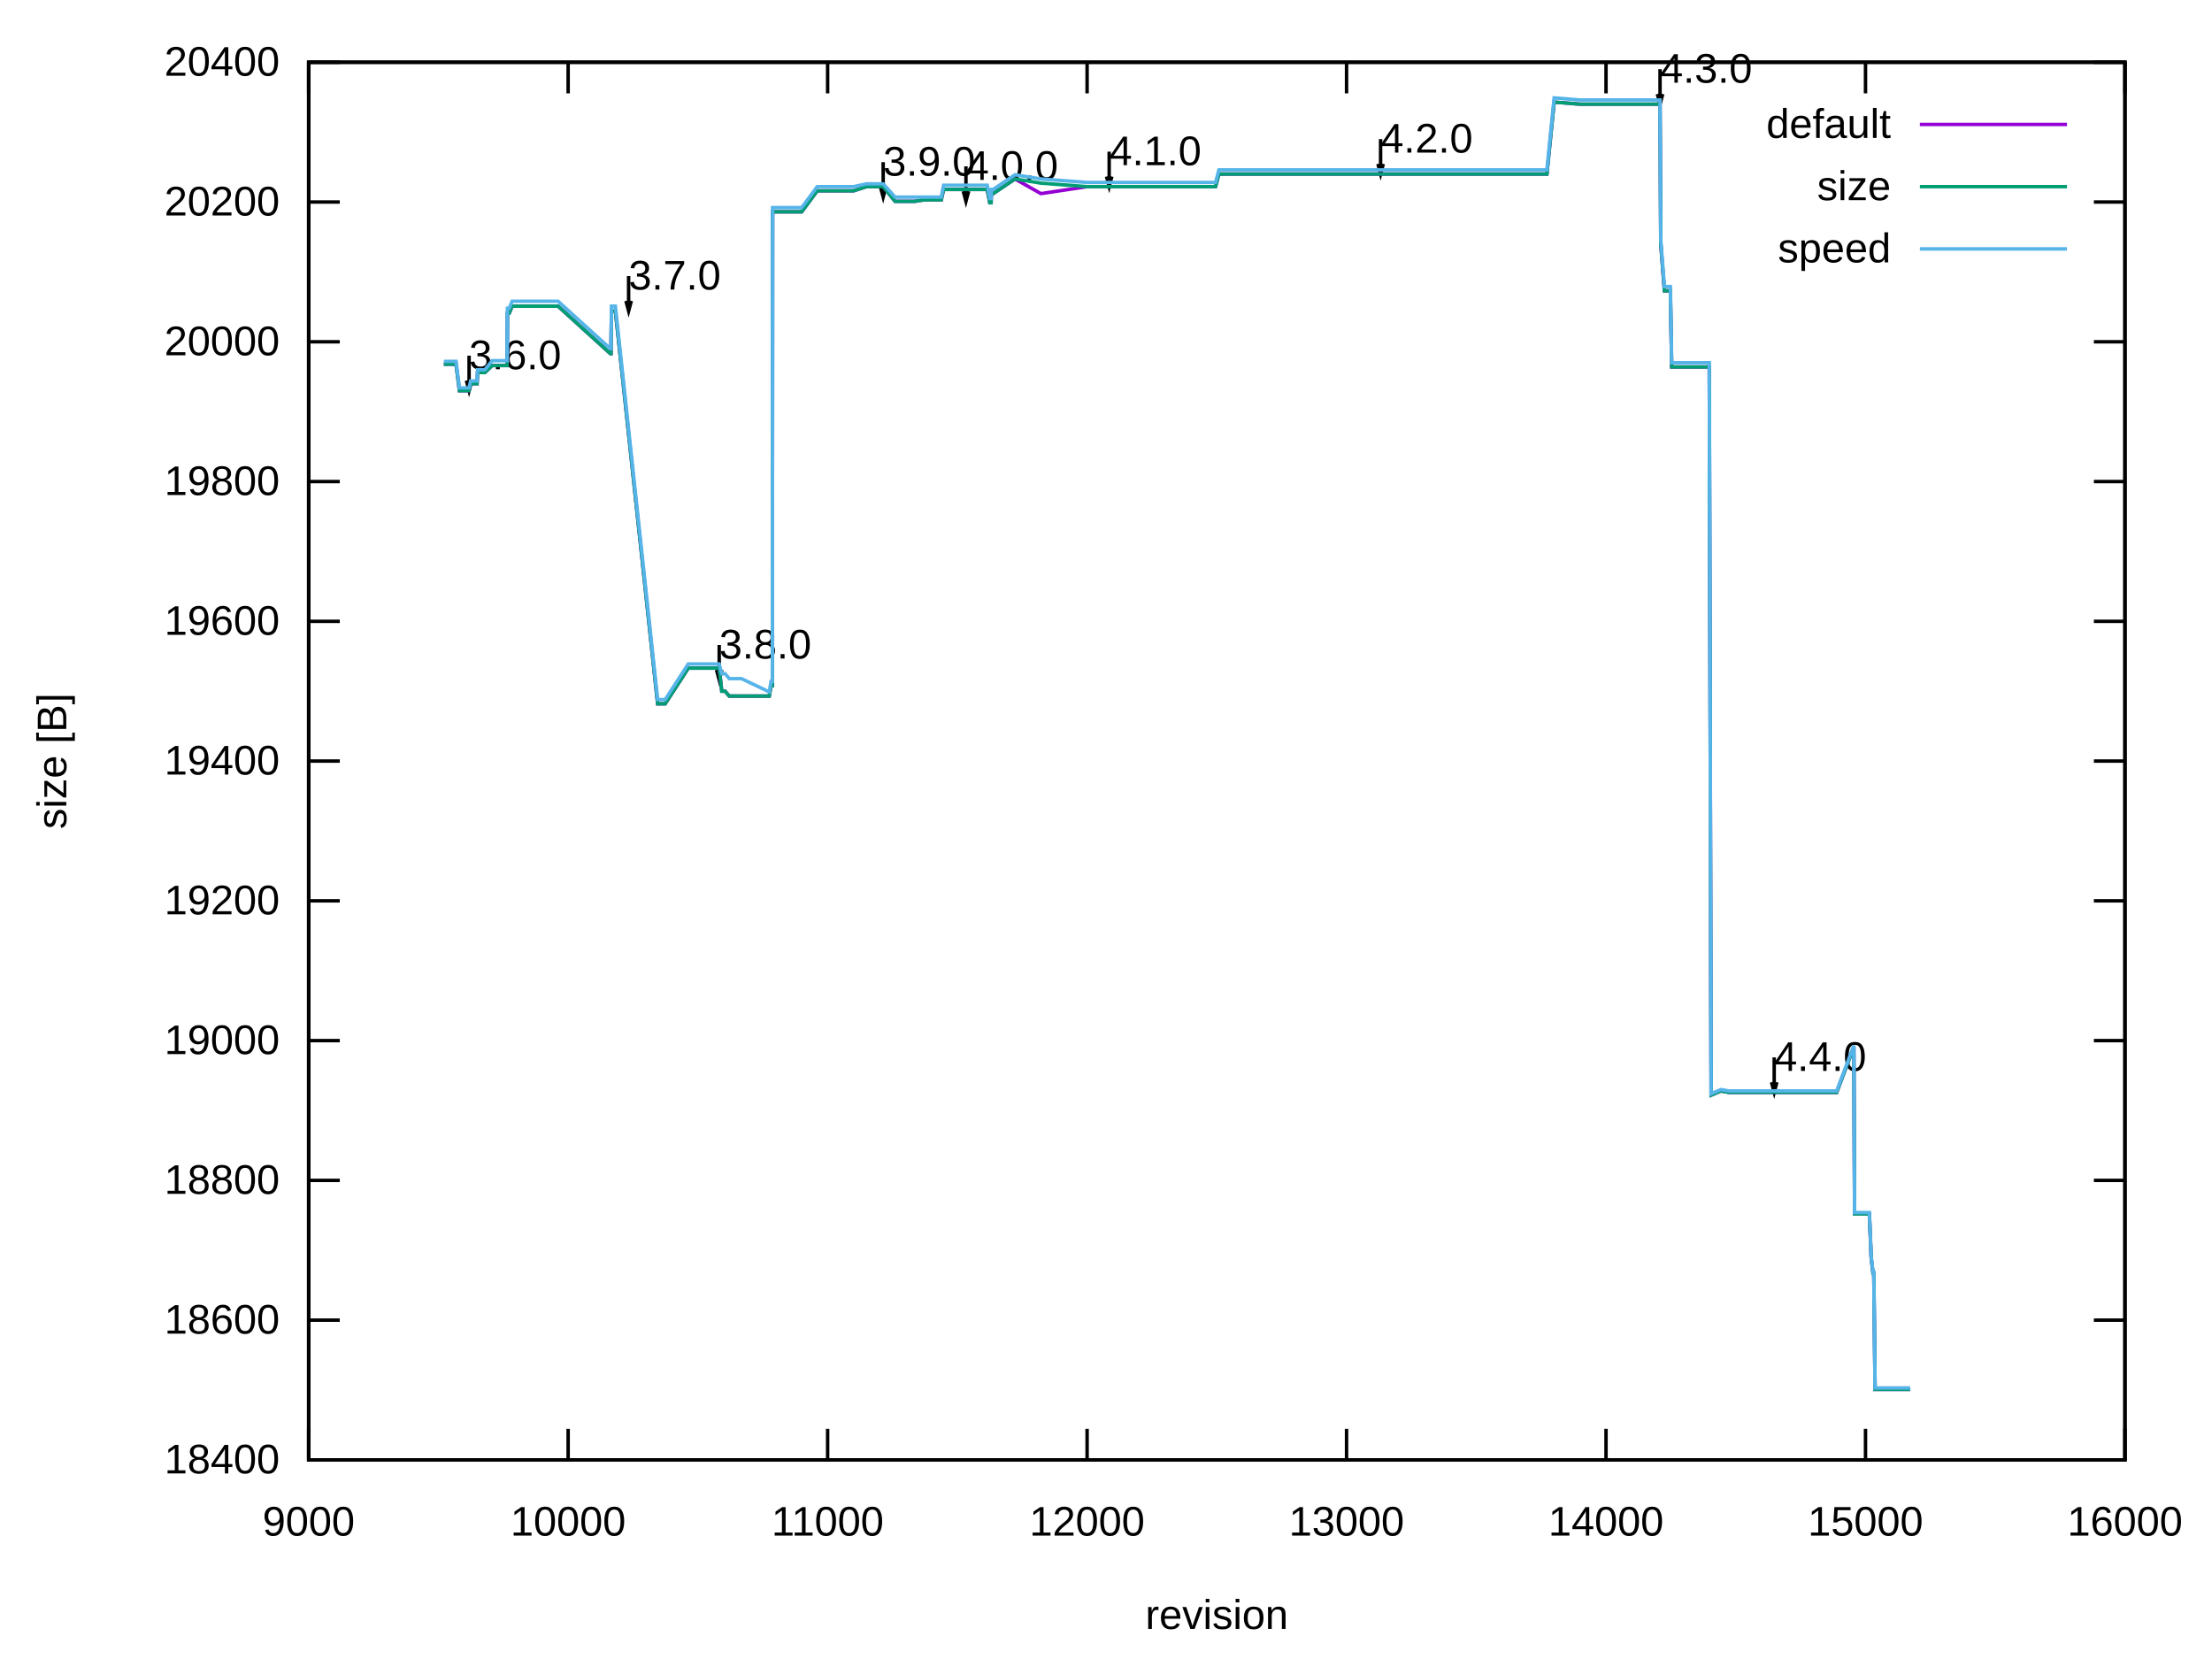
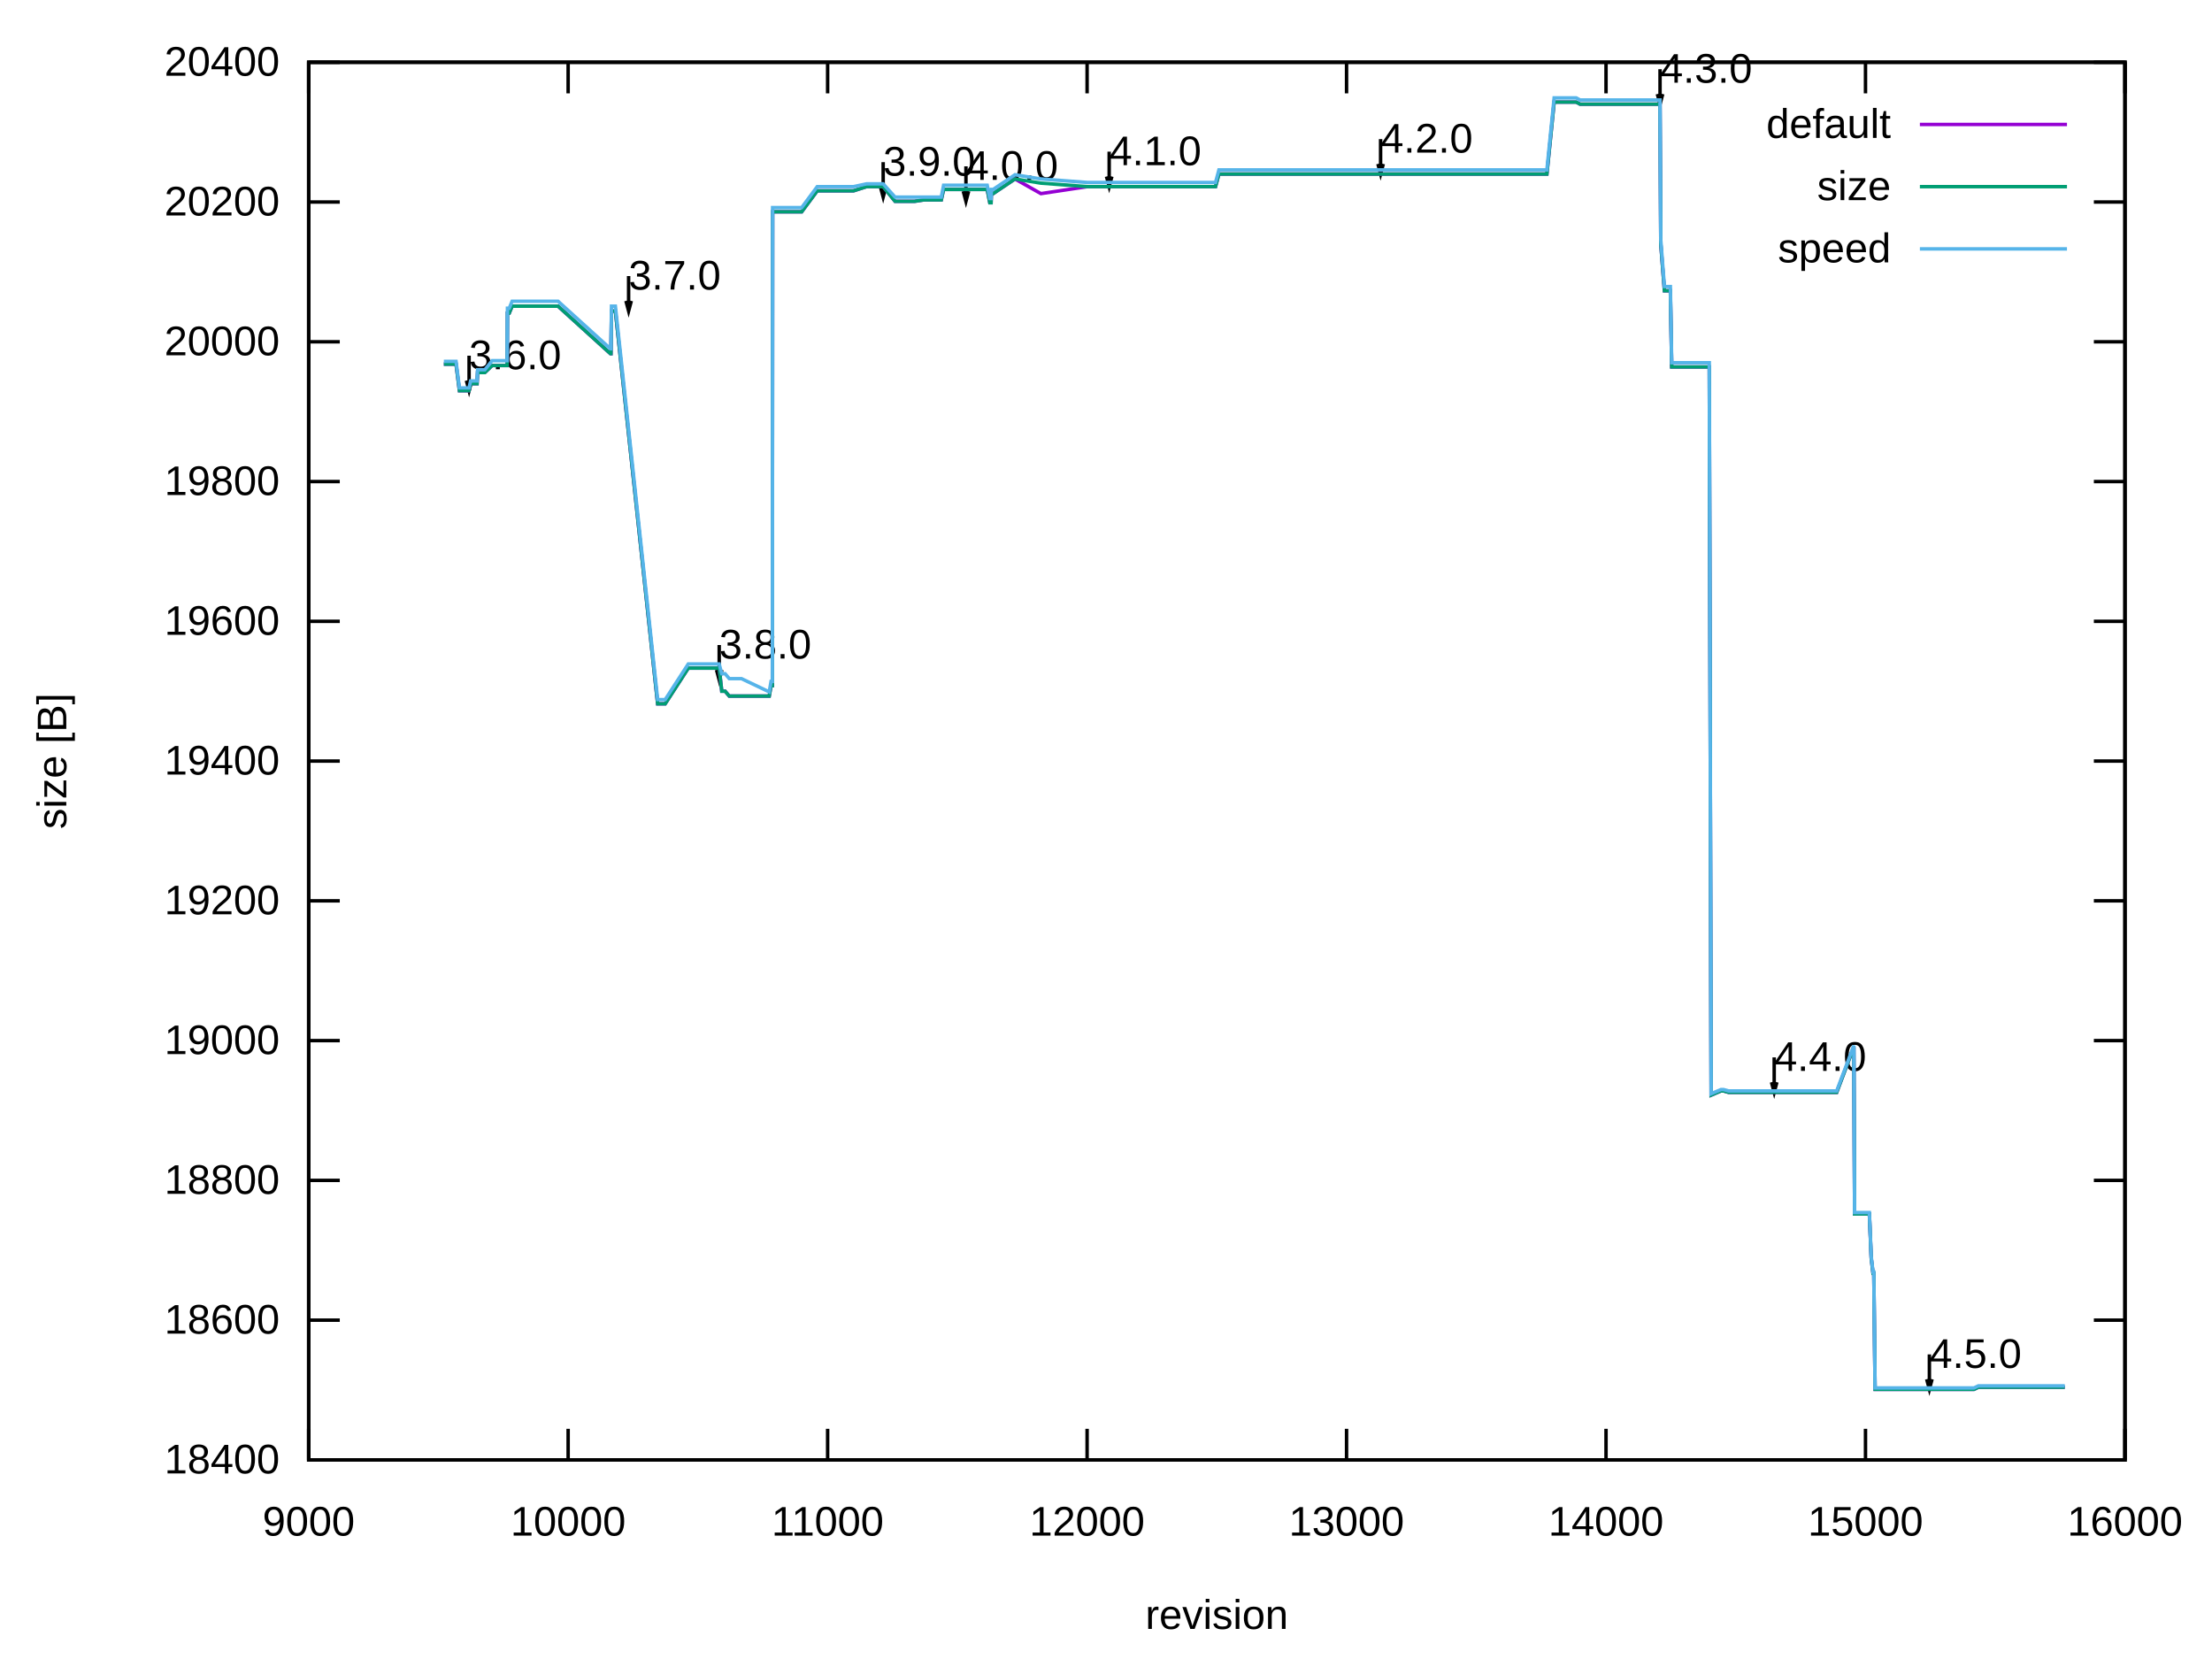
<svg xmlns="http://www.w3.org/2000/svg" xmlns:xlink="http://www.w3.org/1999/xlink" width="640" height="480" viewBox="0 0 640 480">
  <g id="gnuplot_canvas">
    <rect x="0" y="0" width="640" height="480" fill="none" />
    <defs>
      <circle id="gpDot" r="0.5" stroke-width="0.5" stroke="currentColor" />
      <path id="gpPt0" stroke-width="0.222" stroke="currentColor" d="M-1,0 h2 M0,-1 v2" />
      <path id="gpPt1" stroke-width="0.222" stroke="currentColor" d="M-1,-1 L1,1 M1,-1 L-1,1" />
      <path id="gpPt2" stroke-width="0.222" stroke="currentColor" d="M-1,0 L1,0 M0,-1 L0,1 M-1,-1 L1,1 M-1,1 L1,-1" />
      <rect id="gpPt3" stroke-width="0.222" stroke="currentColor" x="-1" y="-1" width="2" height="2" />
      <rect id="gpPt4" stroke-width="0.222" stroke="currentColor" fill="currentColor" x="-1" y="-1" width="2" height="2" />
      <circle id="gpPt5" stroke-width="0.222" stroke="currentColor" cx="0" cy="0" r="1" />
      <use xlink:href="#gpPt5" id="gpPt6" fill="currentColor" stroke="none" />
      <path id="gpPt7" stroke-width="0.222" stroke="currentColor" d="M0,-1.33 L-1.33,0.67 L1.33,0.67 z" />
      <use xlink:href="#gpPt7" id="gpPt8" fill="currentColor" stroke="none" />
      <use xlink:href="#gpPt7" id="gpPt9" stroke="currentColor" transform="rotate(180)" />
      <use xlink:href="#gpPt9" id="gpPt10" fill="currentColor" stroke="none" />
      <use xlink:href="#gpPt3" id="gpPt11" stroke="currentColor" transform="rotate(45)" />
      <use xlink:href="#gpPt11" id="gpPt12" fill="currentColor" stroke="none" />
      <path id="gpPt13" stroke-width="0.222" stroke="currentColor" d="M0,1.330 L1.265,0.411 L0.782,-1.067 L-0.782,-1.076 L-1.265,0.411 z" />
      <use xlink:href="#gpPt13" id="gpPt14" fill="currentColor" stroke="none" />
      <filter id="textbox" filterUnits="objectBoundingBox" x="0" y="0" height="1" width="1">
        <feFlood flood-color="white" flood-opacity="1" result="bgnd" />
        <feComposite in="SourceGraphic" in2="bgnd" operator="atop" />
      </filter>
      <filter id="greybox" filterUnits="objectBoundingBox" x="0" y="0" height="1" width="1">
        <feFlood flood-color="lightgrey" flood-opacity="1" result="grey" />
        <feComposite in="SourceGraphic" in2="grey" operator="atop" />
      </filter>
    </defs>
    <g fill="none" color="white" stroke="currentColor" stroke-width="1.00" stroke-linecap="butt" stroke-linejoin="miter">
</g>
    <g fill="none" color="black" stroke="currentColor" stroke-width="1.00" stroke-linecap="butt" stroke-linejoin="miter">
      <path stroke="black" d="M89.31,422.40 L98.31,422.40 M614.82,422.40 L605.82,422.40  " />
      <g transform="translate(80.92,426.30)" stroke="none" fill="black" font-family="Arial" font-size="12.00" text-anchor="end">
        <text>
          <tspan font-family="Arial"> 18400</tspan>
        </text>
      </g>
    </g>
    <g fill="none" color="black" stroke="currentColor" stroke-width="1.00" stroke-linecap="butt" stroke-linejoin="miter">
      <path stroke="black" d="M89.31,381.96 L98.31,381.96 M614.82,381.96 L605.82,381.96  " />
      <g transform="translate(80.92,385.86)" stroke="none" fill="black" font-family="Arial" font-size="12.00" text-anchor="end">
        <text>
          <tspan font-family="Arial"> 18600</tspan>
        </text>
      </g>
    </g>
    <g fill="none" color="black" stroke="currentColor" stroke-width="1.00" stroke-linecap="butt" stroke-linejoin="miter">
      <path stroke="black" d="M89.31,341.52 L98.31,341.52 M614.82,341.52 L605.82,341.52  " />
      <g transform="translate(80.92,345.42)" stroke="none" fill="black" font-family="Arial" font-size="12.00" text-anchor="end">
        <text>
          <tspan font-family="Arial"> 18800</tspan>
        </text>
      </g>
    </g>
    <g fill="none" color="black" stroke="currentColor" stroke-width="1.00" stroke-linecap="butt" stroke-linejoin="miter">
      <path stroke="black" d="M89.31,301.08 L98.31,301.08 M614.82,301.08 L605.82,301.08  " />
      <g transform="translate(80.92,304.98)" stroke="none" fill="black" font-family="Arial" font-size="12.00" text-anchor="end">
        <text>
          <tspan font-family="Arial"> 19000</tspan>
        </text>
      </g>
    </g>
    <g fill="none" color="black" stroke="currentColor" stroke-width="1.00" stroke-linecap="butt" stroke-linejoin="miter">
      <path stroke="black" d="M89.31,260.64 L98.31,260.64 M614.82,260.64 L605.82,260.64  " />
      <g transform="translate(80.92,264.54)" stroke="none" fill="black" font-family="Arial" font-size="12.00" text-anchor="end">
        <text>
          <tspan font-family="Arial"> 19200</tspan>
        </text>
      </g>
    </g>
    <g fill="none" color="black" stroke="currentColor" stroke-width="1.00" stroke-linecap="butt" stroke-linejoin="miter">
      <path stroke="black" d="M89.31,220.20 L98.31,220.20 M614.82,220.20 L605.82,220.20  " />
      <g transform="translate(80.92,224.10)" stroke="none" fill="black" font-family="Arial" font-size="12.00" text-anchor="end">
        <text>
          <tspan font-family="Arial"> 19400</tspan>
        </text>
      </g>
    </g>
    <g fill="none" color="black" stroke="currentColor" stroke-width="1.00" stroke-linecap="butt" stroke-linejoin="miter">
      <path stroke="black" d="M89.31,179.77 L98.31,179.77 M614.82,179.77 L605.82,179.77  " />
      <g transform="translate(80.92,183.67)" stroke="none" fill="black" font-family="Arial" font-size="12.00" text-anchor="end">
        <text>
          <tspan font-family="Arial"> 19600</tspan>
        </text>
      </g>
    </g>
    <g fill="none" color="black" stroke="currentColor" stroke-width="1.00" stroke-linecap="butt" stroke-linejoin="miter">
      <path stroke="black" d="M89.31,139.33 L98.31,139.33 M614.82,139.33 L605.82,139.33  " />
      <g transform="translate(80.92,143.23)" stroke="none" fill="black" font-family="Arial" font-size="12.00" text-anchor="end">
        <text>
          <tspan font-family="Arial"> 19800</tspan>
        </text>
      </g>
    </g>
    <g fill="none" color="black" stroke="currentColor" stroke-width="1.00" stroke-linecap="butt" stroke-linejoin="miter">
      <path stroke="black" d="M89.31,98.89 L98.31,98.89 M614.82,98.89 L605.82,98.89  " />
      <g transform="translate(80.92,102.79)" stroke="none" fill="black" font-family="Arial" font-size="12.00" text-anchor="end">
        <text>
          <tspan font-family="Arial"> 20000</tspan>
        </text>
      </g>
    </g>
    <g fill="none" color="black" stroke="currentColor" stroke-width="1.00" stroke-linecap="butt" stroke-linejoin="miter">
      <path stroke="black" d="M89.31,58.45 L98.31,58.45 M614.82,58.45 L605.82,58.45  " />
      <g transform="translate(80.92,62.35)" stroke="none" fill="black" font-family="Arial" font-size="12.00" text-anchor="end">
        <text>
          <tspan font-family="Arial"> 20200</tspan>
        </text>
      </g>
    </g>
    <g fill="none" color="black" stroke="currentColor" stroke-width="1.00" stroke-linecap="butt" stroke-linejoin="miter">
      <path stroke="black" d="M89.31,18.01 L98.31,18.01 M614.82,18.01 L605.82,18.01  " />
      <g transform="translate(80.92,21.91)" stroke="none" fill="black" font-family="Arial" font-size="12.00" text-anchor="end">
        <text>
          <tspan font-family="Arial"> 20400</tspan>
        </text>
      </g>
    </g>
    <g fill="none" color="black" stroke="currentColor" stroke-width="1.00" stroke-linecap="butt" stroke-linejoin="miter">
      <path stroke="black" d="M89.31,422.40 L89.31,413.40 M89.31,18.01 L89.31,27.01  " />
      <g transform="translate(89.31,444.30)" stroke="none" fill="black" font-family="Arial" font-size="12.00" text-anchor="middle">
        <text>
          <tspan font-family="Arial"> 9000</tspan>
        </text>
      </g>
    </g>
    <g fill="none" color="black" stroke="currentColor" stroke-width="1.00" stroke-linecap="butt" stroke-linejoin="miter">
      <path stroke="black" d="M164.38,422.40 L164.38,413.40 M164.38,18.01 L164.38,27.01  " />
      <g transform="translate(164.38,444.30)" stroke="none" fill="black" font-family="Arial" font-size="12.00" text-anchor="middle">
        <text>
          <tspan font-family="Arial"> 10000</tspan>
        </text>
      </g>
    </g>
    <g fill="none" color="black" stroke="currentColor" stroke-width="1.00" stroke-linecap="butt" stroke-linejoin="miter">
      <path stroke="black" d="M239.46,422.40 L239.46,413.40 M239.46,18.01 L239.46,27.01  " />
      <g transform="translate(239.46,444.30)" stroke="none" fill="black" font-family="Arial" font-size="12.00" text-anchor="middle">
        <text>
          <tspan font-family="Arial"> 11000</tspan>
        </text>
      </g>
    </g>
    <g fill="none" color="black" stroke="currentColor" stroke-width="1.00" stroke-linecap="butt" stroke-linejoin="miter">
      <path stroke="black" d="M314.53,422.40 L314.53,413.40 M314.53,18.01 L314.53,27.01  " />
      <g transform="translate(314.53,444.30)" stroke="none" fill="black" font-family="Arial" font-size="12.00" text-anchor="middle">
        <text>
          <tspan font-family="Arial"> 12000</tspan>
        </text>
      </g>
    </g>
    <g fill="none" color="black" stroke="currentColor" stroke-width="1.00" stroke-linecap="butt" stroke-linejoin="miter">
      <path stroke="black" d="M389.60,422.40 L389.60,413.40 M389.60,18.01 L389.60,27.01  " />
      <g transform="translate(389.60,444.30)" stroke="none" fill="black" font-family="Arial" font-size="12.00" text-anchor="middle">
        <text>
          <tspan font-family="Arial"> 13000</tspan>
        </text>
      </g>
    </g>
    <g fill="none" color="black" stroke="currentColor" stroke-width="1.00" stroke-linecap="butt" stroke-linejoin="miter">
      <path stroke="black" d="M464.67,422.40 L464.67,413.40 M464.67,18.01 L464.67,27.01  " />
      <g transform="translate(464.67,444.30)" stroke="none" fill="black" font-family="Arial" font-size="12.00" text-anchor="middle">
        <text>
          <tspan font-family="Arial"> 14000</tspan>
        </text>
      </g>
    </g>
    <g fill="none" color="black" stroke="currentColor" stroke-width="1.00" stroke-linecap="butt" stroke-linejoin="miter">
      <path stroke="black" d="M539.75,422.40 L539.75,413.40 M539.75,18.01 L539.75,27.01  " />
      <g transform="translate(539.75,444.30)" stroke="none" fill="black" font-family="Arial" font-size="12.00" text-anchor="middle">
        <text>
          <tspan font-family="Arial"> 15000</tspan>
        </text>
      </g>
    </g>
    <g fill="none" color="black" stroke="currentColor" stroke-width="1.00" stroke-linecap="butt" stroke-linejoin="miter">
      <path stroke="black" d="M614.82,422.40 L614.82,413.40 M614.82,18.01 L614.82,27.01  " />
      <g transform="translate(614.82,444.30)" stroke="none" fill="black" font-family="Arial" font-size="12.00" text-anchor="middle">
        <text>
          <tspan font-family="Arial"> 16000</tspan>
        </text>
      </g>
    </g>
    <g fill="none" color="black" stroke="currentColor" stroke-width="1.00" stroke-linecap="butt" stroke-linejoin="miter">
</g>
    <g fill="none" color="black" stroke="currentColor" stroke-width="1.00" stroke-linecap="butt" stroke-linejoin="miter">
      <path stroke="black" d="M89.31,18.01 L89.31,422.40 L614.82,422.40 L614.82,18.01 L89.31,18.01 Z  " />
      <g transform="translate(135.71,106.83)" stroke="none" fill="black" font-family="Arial" font-size="12.00" text-anchor="start">
        <text>
          <tspan font-family="Arial">3.6.0</tspan>
        </text>
      </g>
      <g transform="translate(181.87,83.78)" stroke="none" fill="black" font-family="Arial" font-size="12.00" text-anchor="start">
        <text>
          <tspan font-family="Arial">3.7.0</tspan>
        </text>
      </g>
      <g transform="translate(208.08,190.54)" stroke="none" fill="black" font-family="Arial" font-size="12.00" text-anchor="start">
        <text>
          <tspan font-family="Arial">3.8.0</tspan>
        </text>
      </g>
      <g transform="translate(255.52,50.82)" stroke="none" fill="black" font-family="Arial" font-size="12.00" text-anchor="start">
        <text>
          <tspan font-family="Arial">3.9.0</tspan>
        </text>
      </g>
      <g transform="translate(279.47,52.04)" stroke="none" fill="black" font-family="Arial" font-size="12.00" text-anchor="start">
        <text>
          <tspan font-family="Arial">4.0.0</tspan>
        </text>
      </g>
      <g transform="translate(320.91,47.79)" stroke="none" fill="black" font-family="Arial" font-size="12.00" text-anchor="start">
        <text>
          <tspan font-family="Arial">4.1.0</tspan>
        </text>
      </g>
      <g transform="translate(399.44,44.15)" stroke="none" fill="black" font-family="Arial" font-size="12.00" text-anchor="start">
        <text>
          <tspan font-family="Arial">4.2.0</tspan>
        </text>
      </g>
      <g transform="translate(480.29,23.93)" stroke="none" fill="black" font-family="Arial" font-size="12.00" text-anchor="start">
        <text>
          <tspan font-family="Arial">4.3.0</tspan>
        </text>
      </g>
      <g transform="translate(513.32,309.84)" stroke="none" fill="black" font-family="Arial" font-size="12.00" text-anchor="start">
        <text>
          <tspan font-family="Arial">4.4.0</tspan>
        </text>
      </g>
+       <g transform="translate(558.22,395.77)" stroke="none" fill="black" font-family="Arial" font-size="12.00" text-anchor="start">
+         <text>
+           <tspan font-family="Arial">4.5.0</tspan>
+         </text>
+       </g>
    </g>
    <g fill="none" color="black" stroke="currentColor" stroke-width="1.00" stroke-linecap="butt" stroke-linejoin="miter">
      <path stroke="black" d="M134.94,110.11 L135.72,113.03 L136.50,110.11 M135.72,102.92 L135.72,113.03  " />
    </g>
    <g fill="none" color="black" stroke="currentColor" stroke-width="1.00" stroke-linecap="butt" stroke-linejoin="miter">
      <path stroke="black" d="M181.10,87.06 L181.88,89.98 L182.66,87.06 M181.88,79.87 L181.88,89.98  " />
    </g>
    <g fill="none" color="black" stroke="currentColor" stroke-width="1.00" stroke-linecap="butt" stroke-linejoin="miter">
      <path stroke="black" d="M207.31,193.82 L208.09,196.74 L208.87,193.82 M208.09,186.63 L208.09,196.74  " />
    </g>
    <g fill="none" color="black" stroke="currentColor" stroke-width="1.00" stroke-linecap="butt" stroke-linejoin="miter">
      <path stroke="black" d="M254.75,54.10 L255.53,57.02 L256.31,54.10 M255.53,46.91 L255.53,57.02  " />
    </g>
    <g fill="none" color="black" stroke="currentColor" stroke-width="1.00" stroke-linecap="butt" stroke-linejoin="miter">
      <path stroke="black" d="M278.70,55.32 L279.48,58.24 L280.26,55.32 M279.48,48.13 L279.48,58.24  " />
    </g>
    <g fill="none" color="black" stroke="currentColor" stroke-width="1.00" stroke-linecap="butt" stroke-linejoin="miter">
      <path stroke="black" d="M320.14,51.07 L320.92,53.99 L321.70,51.07 M320.92,43.88 L320.92,53.99  " />
    </g>
    <g fill="none" color="black" stroke="currentColor" stroke-width="1.00" stroke-linecap="butt" stroke-linejoin="miter">
      <path stroke="black" d="M398.67,47.43 L399.45,50.35 L400.23,47.43 M399.45,40.24 L399.45,50.35  " />
    </g>
    <g fill="none" color="black" stroke="currentColor" stroke-width="1.00" stroke-linecap="butt" stroke-linejoin="miter">
      <path stroke="black" d="M479.52,27.21 L480.30,30.13 L481.08,27.21 M480.30,20.02 L480.30,30.13  " />
    </g>
    <g fill="none" color="black" stroke="currentColor" stroke-width="1.00" stroke-linecap="butt" stroke-linejoin="miter">
      <path stroke="black" d="M512.55,313.12 L513.33,316.04 L514.11,313.12 M513.33,305.93 L513.33,316.04  " />
+     </g>
+     <g fill="none" color="black" stroke="currentColor" stroke-width="1.00" stroke-linecap="butt" stroke-linejoin="miter">
+       <path stroke="black" d="M557.45,399.05 L558.23,401.97 L559.01,399.05 M558.23,391.86 L558.23,401.97  " />
    </g>
    <g fill="none" color="black" stroke="currentColor" stroke-width="1.00" stroke-linecap="butt" stroke-linejoin="miter">
</g>
    <g id="gnuplot_plot_1">
      <g fill="none" color="black" stroke="currentColor" stroke-width="1.00" stroke-linecap="butt" stroke-linejoin="miter">
        <g transform="translate(547.09,39.91)" stroke="none" fill="black" font-family="Arial" font-size="12.00" text-anchor="end">
          <text>
            <tspan font-family="Arial">default</tspan>
          </text>
        </g>
      </g>
      <g fill="none" color="black" stroke="currentColor" stroke-width="1.00" stroke-linecap="butt" stroke-linejoin="miter">
-         <path stroke="rgb(148,   0, 211)" d="M555.48,36.01 L598.04,36.01 M128.42,105.36 L129.85,105.36 L130.60,105.36 L131.95,105.36 L132.93,113.04 L133.53,113.04   L134.05,113.04 L134.43,113.04 L134.50,113.04 L134.58,113.04 L134.65,113.04 L135.71,113.04 L136.16,111.02 L136.76,111.02   L136.98,111.02 L137.06,111.02 L137.13,111.02 L137.21,111.02 L137.36,111.02 L137.73,111.02 L137.81,111.02 L138.03,111.02   L138.18,107.78 L138.33,107.78 L138.41,107.78 L138.78,107.78 L139.01,107.78 L139.16,107.78 L139.23,107.78 L139.31,107.78   L140.28,107.78 L142.39,105.76 L144.11,105.76 L144.86,105.76 L145.39,105.76 L145.69,105.76 L146.44,105.76 L146.67,105.76   L146.74,105.76 L146.82,90.60 L146.89,90.60 L147.34,90.60 L148.17,88.58 L148.62,88.58 L148.69,88.58 L148.84,88.58   L149.14,88.58 L149.59,88.58 L149.89,88.58 L149.97,88.58 L150.49,88.58 L150.72,88.58 L150.79,88.58 L150.87,88.58   L151.62,88.58 L151.77,88.58 L152.07,88.58 L155.30,88.58 L160.55,88.58 L160.85,88.58 L161.00,88.58 L161.08,88.58   L161.46,88.58 L176.62,102.33 L176.77,102.33 L176.92,89.99 L177.45,89.99 L177.97,89.99 L178.05,89.99 L190.28,203.63   L190.58,203.63 L190.66,203.63 L191.86,203.63 L191.93,203.63 L192.46,203.63 L199.14,193.31 L201.54,193.31 L202.67,193.31   L204.92,193.31 L206.27,193.31 L208.08,193.31 L208.83,199.99 L209.50,199.99 L209.80,199.99 L211.00,201.40 L212.43,201.40   L212.80,201.40 L213.63,201.40 L213.93,201.40 L214.53,201.40 L222.56,201.40 L223.09,198.37 L223.39,198.37 L223.47,198.37   L223.54,61.28 L223.69,61.28 L224.44,61.28 L231.95,61.28 L236.45,55.21 L237.50,55.21 L245.99,55.21 L246.96,55.21   L250.72,54.00 L255.52,54.00 L258.97,58.25 L264.23,58.25 L264.61,58.25 L267.31,57.84 L272.11,57.84 L272.34,57.84   L273.01,54.81 L277.52,54.81 L277.67,54.81 L279.47,54.81 L283.45,54.81 L285.55,54.81 L285.63,54.81 L286.38,58.65   L286.75,58.65 L286.83,56.02 L287.28,56.02 L287.35,56.02 L293.66,51.78 L301.17,56.02 L314.60,54.00 L318.73,54.00   L320.91,54.00 L321.89,54.00 L322.04,54.00 L322.19,54.00 L322.49,54.00 L322.71,54.00 L323.09,54.00 L343.96,54.00   L345.68,54.00 L346.81,54.00 L348.31,54.00 L349.36,54.00 L351.16,54.00 L351.69,54.00 L352.67,50.36 L362.73,50.36   L365.05,50.36 L366.25,50.36 L366.48,50.36 L370.53,50.36 L373.39,50.36 L374.21,50.36 L376.61,50.36 L379.24,50.36   L380.22,50.36 L381.42,50.36 L382.09,50.36 L387.27,50.36 L399.44,50.36 L404.62,50.36 L412.12,50.36 L426.76,50.36   L441.33,50.36 L442.08,50.36 L442.83,50.36 L445.76,50.36 L447.56,50.36 L449.66,29.54 L457.17,30.14 L464.67,30.14   L478.49,30.14 L480.29,30.14 L480.51,70.58 L481.57,84.13 L482.32,84.13 L482.54,84.13 L483.14,84.13 L483.29,84.13   L483.67,106.17 L487.20,106.17 L490.65,106.17 L492.45,106.17 L494.55,106.17 L495.08,316.85 L497.93,315.64 L500.11,316.05   L502.96,316.05 L504.31,316.05 L513.32,316.05 L513.47,316.05 L517.98,316.05 L520.08,316.05 L526.01,316.05 L531.41,316.05   L536.37,302.90 L536.59,351.23 L539.45,351.23 L540.87,351.23 L541.40,363.97 L541.92,368.41 L542.15,368.41 L542.52,401.98   L544.25,401.98 L546.73,401.98 L547.55,401.98 L548.53,401.98 L548.61,401.98 L548.68,401.98 L552.66,401.98  " />
+         <path stroke="rgb(148,   0, 211)" d="M555.48,36.01 L598.04,36.01 M128.42,105.36 L129.85,105.36 L130.60,105.36 L131.95,105.36 L132.93,113.04 L133.53,113.04   L134.05,113.04 L134.43,113.04 L134.50,113.04 L134.58,113.04 L134.65,113.04 L135.71,113.04 L136.16,111.02 L136.76,111.02   L136.98,111.02 L137.06,111.02 L137.13,111.02 L137.21,111.02 L137.36,111.02 L137.73,111.02 L137.81,111.02 L138.03,111.02   L138.18,107.78 L138.33,107.78 L138.41,107.78 L138.78,107.78 L139.01,107.78 L139.16,107.78 L139.23,107.78 L139.31,107.78   L140.28,107.78 L142.39,105.76 L144.11,105.76 L144.86,105.76 L145.39,105.76 L145.69,105.76 L146.44,105.76 L146.67,105.76   L146.74,105.76 L146.82,90.60 L146.89,90.60 L147.34,90.60 L148.17,88.58 L148.62,88.58 L148.69,88.58 L148.84,88.58   L149.14,88.58 L149.59,88.58 L149.89,88.58 L149.97,88.58 L150.49,88.58 L150.72,88.58 L150.79,88.58 L150.87,88.58   L151.62,88.58 L151.77,88.58 L152.07,88.58 L155.30,88.58 L160.55,88.58 L160.85,88.58 L161.00,88.58 L161.08,88.58   L161.46,88.58 L176.62,102.33 L176.77,102.33 L176.92,89.99 L177.45,89.99 L177.97,89.99 L178.05,89.99 L190.28,203.63   L190.58,203.63 L190.66,203.63 L191.86,203.63 L191.93,203.63 L192.46,203.63 L199.14,193.31 L201.54,193.31 L202.67,193.31   L204.92,193.31 L206.27,193.31 L208.08,193.31 L208.83,199.99 L209.50,199.99 L209.80,199.99 L211.00,201.40 L212.43,201.40   L212.80,201.40 L213.63,201.40 L213.93,201.40 L214.53,201.40 L222.56,201.40 L223.09,198.37 L223.39,198.37 L223.47,198.37   L223.54,61.28 L223.69,61.28 L224.44,61.28 L231.95,61.28 L236.45,55.21 L237.50,55.21 L245.99,55.21 L246.96,55.21   L250.72,54.00 L255.52,54.00 L258.97,58.25 L264.23,58.25 L264.61,58.25 L267.31,57.84 L272.11,57.84 L272.34,57.84   L273.01,54.81 L277.52,54.81 L277.67,54.81 L279.47,54.81 L283.45,54.81 L285.55,54.81 L285.63,54.81 L286.38,58.65   L286.75,58.65 L286.83,56.02 L287.28,56.02 L287.35,56.02 L293.66,51.78 L301.17,56.02 L314.60,54.00 L318.73,54.00   L320.91,54.00 L321.89,54.00 L322.04,54.00 L322.19,54.00 L322.49,54.00 L322.71,54.00 L323.09,54.00 L343.96,54.00   L345.68,54.00 L346.81,54.00 L348.31,54.00 L349.36,54.00 L351.16,54.00 L351.69,54.00 L352.67,50.36 L362.73,50.36   L365.05,50.36 L366.25,50.36 L366.48,50.36 L370.53,50.36 L373.39,50.36 L374.21,50.36 L376.61,50.36 L379.24,50.36   L380.22,50.36 L381.42,50.36 L382.09,50.36 L387.27,50.36 L399.44,50.36 L404.62,50.36 L412.12,50.36 L426.76,50.36   L441.33,50.36 L442.08,50.36 L442.83,50.36 L445.76,50.36 L447.56,50.36 L449.66,29.54 L449.96,29.54 L450.64,29.54   L451.54,29.54 L453.04,29.54 L456.04,29.54 L457.17,30.14 L464.67,30.14 L478.49,30.14 L480.29,30.14 L480.51,70.58   L481.57,84.13 L482.32,84.13 L482.54,84.13 L483.14,84.13 L483.29,84.13 L483.67,106.17 L487.20,106.17 L490.65,106.17   L492.45,106.17 L494.55,106.17 L495.08,316.85 L497.93,315.64 L498.31,315.64 L498.68,315.64 L500.11,316.05 L502.96,316.05   L504.31,316.05 L513.32,316.05 L513.47,316.05 L517.98,316.05 L520.08,316.05 L526.01,316.05 L531.41,316.05 L536.37,302.90   L536.59,351.23 L539.45,351.23 L540.87,351.23 L541.40,363.97 L541.92,368.41 L542.15,368.41 L542.52,401.98 L544.25,401.98   L546.73,401.98 L547.55,401.98 L548.53,401.98 L548.61,401.98 L548.68,401.98 L552.66,401.98 L557.76,401.98 L558.22,401.98   L563.55,401.98 L571.13,401.98 L572.40,401.37 L573.61,401.37 L576.23,401.37 L581.04,401.37 L583.29,401.37 L589.97,401.37   L594.10,401.37 L594.17,401.37 L597.40,401.37  " />
      </g>
    </g>
    <g id="gnuplot_plot_2">
      <g fill="none" color="black" stroke="currentColor" stroke-width="1.00" stroke-linecap="butt" stroke-linejoin="miter">
        <g transform="translate(547.09,57.91)" stroke="none" fill="black" font-family="Arial" font-size="12.00" text-anchor="end">
          <text>
            <tspan font-family="Arial">size</tspan>
          </text>
        </g>
      </g>
      <g fill="none" color="black" stroke="currentColor" stroke-width="1.00" stroke-linecap="butt" stroke-linejoin="miter">
-         <path stroke="rgb(  0, 158, 115)" d="M555.48,54.01 L598.04,54.01 M128.42,105.36 L129.85,105.36 L130.60,105.36 L131.95,105.36 L132.93,113.04 L133.53,113.04   L134.05,113.04 L134.43,113.04 L134.50,113.04 L134.58,113.04 L134.65,113.04 L135.71,113.04 L136.16,111.02 L136.76,111.02   L136.98,111.02 L137.06,111.02 L137.13,111.02 L137.21,111.02 L137.36,111.02 L137.73,111.02 L137.81,111.02 L138.03,111.02   L138.18,107.78 L138.33,107.78 L138.41,107.78 L138.78,107.78 L139.01,107.78 L139.16,107.78 L139.23,107.78 L139.31,107.78   L140.28,107.78 L142.39,105.76 L144.11,105.76 L144.86,105.76 L145.39,105.76 L145.69,105.76 L146.44,105.76 L146.67,105.76   L146.74,105.76 L146.82,90.60 L146.89,90.60 L147.34,90.60 L148.17,88.58 L148.62,88.58 L148.69,88.58 L148.84,88.58   L149.14,88.58 L149.59,88.58 L149.89,88.58 L149.97,88.58 L150.49,88.58 L150.72,88.58 L150.79,88.58 L150.87,88.58   L151.62,88.58 L151.77,88.58 L152.07,88.58 L155.30,88.58 L160.55,88.58 L160.85,88.58 L161.00,88.58 L161.08,88.58   L161.46,88.58 L176.62,102.33 L176.77,102.33 L176.92,89.99 L177.45,89.99 L177.97,89.99 L178.05,89.99 L190.28,203.63   L190.58,203.63 L190.66,203.63 L191.86,203.63 L191.93,203.63 L192.46,203.63 L199.14,193.31 L201.54,193.31 L202.67,193.31   L204.92,193.31 L206.27,193.31 L208.08,193.31 L208.83,199.99 L209.50,199.99 L209.80,199.99 L211.00,201.40 L212.43,201.40   L212.80,201.40 L213.63,201.40 L213.93,201.40 L214.53,201.40 L222.56,201.40 L223.09,198.37 L223.39,198.37 L223.47,198.37   L223.54,61.28 L223.69,61.28 L224.44,61.28 L231.95,61.28 L236.45,55.21 L237.50,55.21 L245.99,55.21 L246.96,55.21   L250.72,54.00 L255.52,54.00 L258.97,58.25 L264.23,58.25 L264.61,58.25 L267.31,57.84 L272.11,57.84 L272.34,57.84   L273.01,54.81 L277.52,54.81 L277.67,54.81 L279.47,54.81 L283.45,54.81 L285.55,54.81 L285.63,54.81 L286.38,58.65   L286.75,58.65 L286.83,56.02 L287.28,56.02 L287.35,56.02 L293.66,51.78 L301.17,52.99 L314.60,54.00 L318.73,54.00   L320.91,54.00 L321.89,54.00 L322.04,54.00 L322.19,54.00 L322.49,54.00 L322.71,54.00 L323.09,54.00 L343.96,54.00   L345.68,54.00 L346.81,54.00 L348.31,54.00 L349.36,54.00 L351.16,54.00 L351.69,54.00 L352.67,50.36 L362.73,50.36   L365.05,50.36 L366.25,50.36 L366.48,50.36 L370.53,50.36 L373.39,50.36 L374.21,50.36 L376.61,50.36 L379.24,50.36   L380.22,50.36 L381.42,50.36 L382.09,50.36 L387.27,50.36 L399.44,50.36 L404.62,50.36 L412.12,50.36 L426.76,50.36   L441.33,50.36 L442.08,50.36 L442.83,50.36 L445.76,50.36 L447.56,50.36 L449.66,29.54 L457.17,30.14 L464.67,30.14   L478.49,30.14 L480.29,30.14 L480.51,70.58 L481.57,84.13 L482.32,84.13 L482.54,84.13 L483.14,84.13 L483.29,84.13   L483.67,106.17 L487.20,106.17 L490.65,106.17 L492.45,106.17 L494.55,106.17 L495.08,316.85 L497.93,315.64 L500.11,316.05   L502.96,316.05 L504.31,316.05 L513.32,316.05 L513.47,316.05 L517.98,316.05 L520.08,316.05 L526.01,316.05 L531.41,316.05   L536.37,302.90 L536.59,351.23 L539.45,351.23 L540.87,351.23 L541.40,363.97 L541.92,368.41 L542.15,368.41 L542.52,401.98   L544.25,401.98 L546.73,401.98 L547.55,401.98 L548.53,401.98 L548.61,401.98 L548.68,401.98 L552.66,401.98  " />
+         <path stroke="rgb(  0, 158, 115)" d="M555.48,54.01 L598.04,54.01 M128.42,105.36 L129.85,105.36 L130.60,105.36 L131.95,105.36 L132.93,113.04 L133.53,113.04   L134.05,113.04 L134.43,113.04 L134.50,113.04 L134.58,113.04 L134.65,113.04 L135.71,113.04 L136.16,111.02 L136.76,111.02   L136.98,111.02 L137.06,111.02 L137.13,111.02 L137.21,111.02 L137.36,111.02 L137.73,111.02 L137.81,111.02 L138.03,111.02   L138.18,107.78 L138.33,107.78 L138.41,107.78 L138.78,107.78 L139.01,107.78 L139.16,107.78 L139.23,107.78 L139.31,107.78   L140.28,107.78 L142.39,105.76 L144.11,105.76 L144.86,105.76 L145.39,105.76 L145.69,105.76 L146.44,105.76 L146.67,105.76   L146.74,105.76 L146.82,90.60 L146.89,90.60 L147.34,90.60 L148.17,88.58 L148.62,88.58 L148.69,88.58 L148.84,88.58   L149.14,88.58 L149.59,88.58 L149.89,88.58 L149.97,88.58 L150.49,88.58 L150.72,88.58 L150.79,88.58 L150.87,88.58   L151.62,88.58 L151.77,88.58 L152.07,88.58 L155.30,88.58 L160.55,88.58 L160.85,88.58 L161.00,88.58 L161.08,88.58   L161.46,88.58 L176.62,102.33 L176.77,102.33 L176.92,89.99 L177.45,89.99 L177.97,89.99 L178.05,89.99 L190.28,203.63   L190.58,203.63 L190.66,203.63 L191.86,203.63 L191.93,203.63 L192.46,203.63 L199.14,193.31 L201.54,193.31 L202.67,193.31   L204.92,193.31 L206.27,193.31 L208.08,193.31 L208.83,199.99 L209.50,199.99 L209.80,199.99 L211.00,201.40 L212.43,201.40   L212.80,201.40 L213.63,201.40 L213.93,201.40 L214.53,201.40 L222.56,201.40 L223.09,198.37 L223.39,198.37 L223.47,198.37   L223.54,61.28 L223.69,61.28 L224.44,61.28 L231.95,61.28 L236.45,55.21 L237.50,55.21 L245.99,55.21 L246.96,55.21   L250.72,54.00 L255.52,54.00 L258.97,58.25 L264.23,58.25 L264.61,58.25 L267.31,57.84 L272.11,57.84 L272.34,57.84   L273.01,54.81 L277.52,54.81 L277.67,54.81 L279.47,54.81 L283.45,54.81 L285.55,54.81 L285.63,54.81 L286.38,58.65   L286.75,58.65 L286.83,56.02 L287.28,56.02 L287.35,56.02 L293.66,51.78 L301.17,52.99 L314.60,54.00 L318.73,54.00   L320.91,54.00 L321.89,54.00 L322.04,54.00 L322.19,54.00 L322.49,54.00 L322.71,54.00 L323.09,54.00 L343.96,54.00   L345.68,54.00 L346.81,54.00 L348.31,54.00 L349.36,54.00 L351.16,54.00 L351.69,54.00 L352.67,50.36 L362.73,50.36   L365.05,50.36 L366.25,50.36 L366.48,50.36 L370.53,50.36 L373.39,50.36 L374.21,50.36 L376.61,50.36 L379.24,50.36   L380.22,50.36 L381.42,50.36 L382.09,50.36 L387.27,50.36 L399.44,50.36 L404.62,50.36 L412.12,50.36 L426.76,50.36   L441.33,50.36 L442.08,50.36 L442.83,50.36 L445.76,50.36 L447.56,50.36 L449.66,29.54 L449.96,29.54 L450.64,29.54   L451.54,29.54 L453.04,29.54 L456.04,29.54 L457.17,30.14 L464.67,30.14 L478.49,30.14 L480.29,30.14 L480.51,70.58   L481.57,84.13 L482.32,84.13 L482.54,84.13 L483.14,84.13 L483.29,84.13 L483.67,106.17 L487.20,106.17 L490.65,106.17   L492.45,106.17 L494.55,106.17 L495.08,316.85 L497.93,315.64 L498.31,315.64 L498.68,315.64 L500.11,316.05 L502.96,316.05   L504.31,316.05 L513.32,316.05 L513.47,316.05 L517.98,316.05 L520.08,316.05 L526.01,316.05 L531.41,316.05 L536.37,302.90   L536.59,351.23 L539.45,351.23 L540.87,351.23 L541.40,363.97 L541.92,368.41 L542.15,368.41 L542.52,401.98 L544.25,401.98   L546.73,401.98 L547.55,401.98 L548.53,401.98 L548.61,401.98 L548.68,401.98 L552.66,401.98 L557.76,401.98 L558.22,401.98   L563.55,401.98 L571.13,401.98 L572.40,401.37 L573.61,401.37 L576.23,401.37 L581.04,401.37 L583.29,401.37 L589.97,401.37   L594.10,401.37 L594.17,401.37 L597.40,401.37  " />
      </g>
    </g>
    <g id="gnuplot_plot_3">
      <g fill="none" color="black" stroke="currentColor" stroke-width="1.00" stroke-linecap="butt" stroke-linejoin="miter">
        <g transform="translate(547.09,75.91)" stroke="none" fill="black" font-family="Arial" font-size="12.00" text-anchor="end">
          <text>
            <tspan font-family="Arial">speed</tspan>
          </text>
        </g>
      </g>
      <g fill="none" color="black" stroke="currentColor" stroke-width="1.00" stroke-linecap="butt" stroke-linejoin="miter">
-         <path stroke="rgb( 86, 180, 233)" d="M555.48,72.01 L598.04,72.01 M128.42,104.55 L129.85,104.55 L130.60,104.55 L131.95,104.55 L132.93,112.23 L133.53,112.23   L134.05,112.23 L134.43,112.23 L134.50,112.23 L134.58,112.23 L134.65,112.23 L135.71,112.23 L136.16,110.21 L136.76,110.21   L136.98,110.21 L137.06,110.21 L137.13,110.21 L137.21,110.21 L137.36,110.21 L137.73,110.21 L137.81,110.21 L138.03,110.21   L138.18,106.98 L138.33,106.98 L138.41,106.98 L138.78,106.98 L139.01,106.98 L139.16,106.98 L139.23,106.98 L139.31,106.98   L140.28,106.98 L142.39,104.35 L144.11,104.35 L144.86,104.35 L145.39,104.35 L145.69,104.35 L146.44,104.35 L146.67,104.35   L146.74,104.35 L146.82,89.18 L146.89,89.18 L147.34,89.18 L148.17,87.16 L148.62,87.16 L148.69,87.16 L148.84,87.16   L149.14,87.16 L149.59,87.16 L149.89,87.16 L149.97,87.16 L150.49,87.16 L150.72,87.16 L150.79,87.16 L150.87,87.16   L151.62,87.16 L151.77,87.16 L152.07,87.16 L155.30,87.16 L160.55,87.16 L160.85,87.16 L161.00,87.16 L161.08,87.16   L161.46,87.16 L176.62,100.91 L176.77,100.91 L176.92,88.58 L177.45,88.58 L177.97,88.58 L178.05,88.58 L190.28,202.41   L190.58,202.41 L190.66,202.41 L191.86,202.41 L191.93,202.41 L192.46,202.41 L199.14,192.10 L201.54,192.10 L202.67,192.10   L204.92,192.10 L206.27,192.10 L208.08,192.10 L208.83,194.93 L209.50,194.93 L209.80,194.93 L211.00,196.35 L212.43,196.35   L212.80,196.35 L213.63,196.35 L213.93,196.35 L214.53,196.35 L222.56,200.19 L223.09,197.15 L223.39,197.15 L223.47,197.15   L223.54,60.07 L223.69,60.07 L224.44,60.07 L231.95,60.07 L236.45,54.00 L237.50,54.00 L245.99,54.00 L246.96,54.00   L250.72,53.19 L255.52,53.19 L258.97,57.03 L264.23,57.03 L264.61,57.03 L267.31,57.03 L272.11,57.03 L272.34,57.03   L273.01,53.60 L277.52,53.60 L277.67,53.60 L279.47,53.60 L283.45,53.60 L285.55,53.60 L285.63,53.60 L286.38,57.44   L286.75,57.44 L286.83,54.81 L287.28,54.81 L287.35,54.81 L293.66,50.56 L301.17,51.78 L314.60,52.79 L318.73,52.79   L320.91,52.79 L321.89,52.79 L322.04,52.79 L322.19,52.79 L322.49,52.79 L322.71,52.79 L323.09,52.79 L343.96,52.79   L345.68,52.79 L346.81,52.79 L348.31,52.79 L349.36,52.79 L351.16,52.79 L351.69,52.79 L352.67,49.15 L362.73,49.15   L365.05,49.15 L366.25,49.15 L366.48,49.15 L370.53,49.15 L373.39,49.15 L374.21,49.15 L376.61,49.15 L379.24,49.15   L380.22,49.15 L381.42,49.15 L382.09,49.15 L387.27,49.15 L399.44,49.15 L404.62,49.15 L412.12,49.15 L426.76,49.15   L441.33,49.15 L442.08,49.15 L442.83,49.15 L445.76,49.15 L447.56,49.15 L449.66,28.32 L457.17,28.93 L464.67,28.93   L478.49,28.93 L480.29,28.93 L480.51,69.37 L481.57,82.91 L482.32,82.91 L482.54,82.91 L483.14,82.91 L483.29,82.91   L483.67,104.95 L487.20,104.95 L490.65,104.95 L492.45,104.95 L494.55,104.95 L495.08,316.45 L497.93,315.24 L500.11,315.64   L502.96,315.64 L504.31,315.64 L513.32,315.64 L513.47,315.64 L517.98,315.64 L520.08,315.64 L526.01,315.64 L531.41,315.64   L536.37,302.50 L536.59,350.82 L539.45,350.82 L540.87,350.82 L541.40,363.56 L541.92,368.01 L542.15,368.01 L542.52,401.57   L544.25,401.57 L546.73,401.57 L547.55,401.57 L548.53,401.57 L548.61,401.57 L548.68,401.57 L552.66,401.57  " />
+         <path stroke="rgb( 86, 180, 233)" d="M555.48,72.01 L598.04,72.01 M128.42,104.55 L129.85,104.55 L130.60,104.55 L131.95,104.55 L132.93,112.23 L133.53,112.23   L134.05,112.23 L134.43,112.23 L134.50,112.23 L134.58,112.23 L134.65,112.23 L135.71,112.23 L136.16,110.21 L136.76,110.21   L136.98,110.21 L137.06,110.21 L137.13,110.21 L137.21,110.21 L137.36,110.21 L137.73,110.21 L137.81,110.21 L138.03,110.21   L138.18,106.98 L138.33,106.98 L138.41,106.98 L138.78,106.98 L139.01,106.98 L139.16,106.98 L139.23,106.98 L139.31,106.98   L140.28,106.98 L142.39,104.35 L144.11,104.35 L144.86,104.35 L145.39,104.35 L145.69,104.35 L146.44,104.35 L146.67,104.35   L146.74,104.35 L146.82,89.18 L146.89,89.18 L147.34,89.18 L148.17,87.16 L148.62,87.16 L148.69,87.16 L148.84,87.16   L149.14,87.16 L149.59,87.16 L149.89,87.16 L149.97,87.16 L150.49,87.16 L150.72,87.16 L150.79,87.16 L150.87,87.16   L151.62,87.16 L151.77,87.16 L152.07,87.16 L155.30,87.16 L160.55,87.16 L160.85,87.16 L161.00,87.16 L161.08,87.16   L161.46,87.16 L176.62,100.91 L176.77,100.91 L176.92,88.58 L177.45,88.58 L177.97,88.58 L178.05,88.58 L190.28,202.41   L190.58,202.41 L190.66,202.41 L191.86,202.41 L191.93,202.41 L192.46,202.41 L199.14,192.10 L201.54,192.10 L202.67,192.10   L204.92,192.10 L206.27,192.10 L208.08,192.10 L208.83,194.93 L209.50,194.93 L209.80,194.93 L211.00,196.35 L212.43,196.35   L212.80,196.35 L213.63,196.35 L213.93,196.35 L214.53,196.35 L222.56,200.19 L223.09,197.15 L223.39,197.15 L223.47,197.15   L223.54,60.07 L223.69,60.07 L224.44,60.07 L231.95,60.07 L236.45,54.00 L237.50,54.00 L245.99,54.00 L246.96,54.00   L250.72,53.19 L255.52,53.19 L258.97,57.03 L264.23,57.03 L264.61,57.03 L267.31,57.03 L272.11,57.03 L272.34,57.03   L273.01,53.60 L277.52,53.60 L277.67,53.60 L279.47,53.60 L283.45,53.60 L285.55,53.60 L285.63,53.60 L286.38,57.44   L286.75,57.44 L286.83,54.81 L287.28,54.81 L287.35,54.81 L293.66,50.56 L301.17,51.78 L314.60,52.79 L318.73,52.79   L320.91,52.79 L321.89,52.79 L322.04,52.79 L322.19,52.79 L322.49,52.79 L322.71,52.79 L323.09,52.79 L343.96,52.79   L345.68,52.79 L346.81,52.79 L348.31,52.79 L349.36,52.79 L351.16,52.79 L351.69,52.79 L352.67,49.15 L362.73,49.15   L365.05,49.15 L366.25,49.15 L366.48,49.15 L370.53,49.15 L373.39,49.15 L374.21,49.15 L376.61,49.15 L379.24,49.15   L380.22,49.15 L381.42,49.15 L382.09,49.15 L387.27,49.15 L399.44,49.15 L404.62,49.15 L412.12,49.15 L426.76,49.15   L441.33,49.15 L442.08,49.15 L442.83,49.15 L445.76,49.15 L447.56,49.15 L449.66,28.32 L449.96,28.32 L450.64,28.32   L451.54,28.32 L453.04,28.32 L456.04,28.32 L457.17,28.93 L464.67,28.93 L478.49,28.93 L480.29,28.93 L480.51,69.37   L481.57,82.91 L482.32,82.91 L482.54,82.91 L483.14,82.91 L483.29,82.91 L483.67,104.95 L487.20,104.95 L490.65,104.95   L492.45,104.95 L494.55,104.95 L495.08,316.45 L497.93,315.24 L498.31,315.24 L498.68,315.24 L500.11,315.64 L502.96,315.64   L504.31,315.64 L513.32,315.64 L513.47,315.64 L517.98,315.64 L520.08,315.64 L526.01,315.64 L531.41,315.64 L536.37,302.50   L536.59,350.82 L539.45,350.82 L540.87,350.82 L541.40,363.56 L541.92,368.01 L542.15,368.01 L542.52,401.57 L544.25,401.57   L546.73,401.57 L547.55,401.57 L548.53,401.57 L548.61,401.57 L548.68,401.57 L552.66,401.57 L557.76,401.57 L558.22,401.57   L563.55,401.57 L571.13,401.57 L572.40,400.97 L573.61,400.97 L576.23,400.97 L581.04,400.97 L583.29,400.97 L589.97,400.97   L594.10,400.97 L594.17,400.97 L597.40,400.97  " />
      </g>
    </g>
    <g fill="none" color="white" stroke="rgb( 86, 180, 233)" stroke-width="2.00" stroke-linecap="butt" stroke-linejoin="miter">
</g>
    <g fill="none" color="black" stroke="currentColor" stroke-width="2.00" stroke-linecap="butt" stroke-linejoin="miter">
</g>
    <g fill="none" color="black" stroke="black" stroke-width="1.00" stroke-linecap="butt" stroke-linejoin="miter">
</g>
    <g fill="none" color="black" stroke="currentColor" stroke-width="1.00" stroke-linecap="butt" stroke-linejoin="miter">
      <path stroke="black" d="M89.31,18.01 L89.31,422.40 L614.82,422.40 L614.82,18.01 L89.31,18.01 Z  " />
      <g transform="translate(19.18,220.21) rotate(270.00)" stroke="none" fill="black" font-family="Arial" font-size="12.00" text-anchor="middle">
        <text>
          <tspan font-family="Arial">size [B]</tspan>
        </text>
      </g>
    </g>
    <g fill="none" color="black" stroke="currentColor" stroke-width="1.00" stroke-linecap="butt" stroke-linejoin="miter">
      <g transform="translate(352.06,471.30)" stroke="none" fill="black" font-family="Arial" font-size="12.00" text-anchor="middle">
        <text>
          <tspan font-family="Arial">revision</tspan>
        </text>
      </g>
    </g>
    <g fill="none" color="black" stroke="currentColor" stroke-width="1.00" stroke-linecap="butt" stroke-linejoin="miter">
</g>
    <g fill="none" color="black" stroke="currentColor" stroke-width="1.00" stroke-linecap="butt" stroke-linejoin="miter">
</g>
  </g>
</svg>
